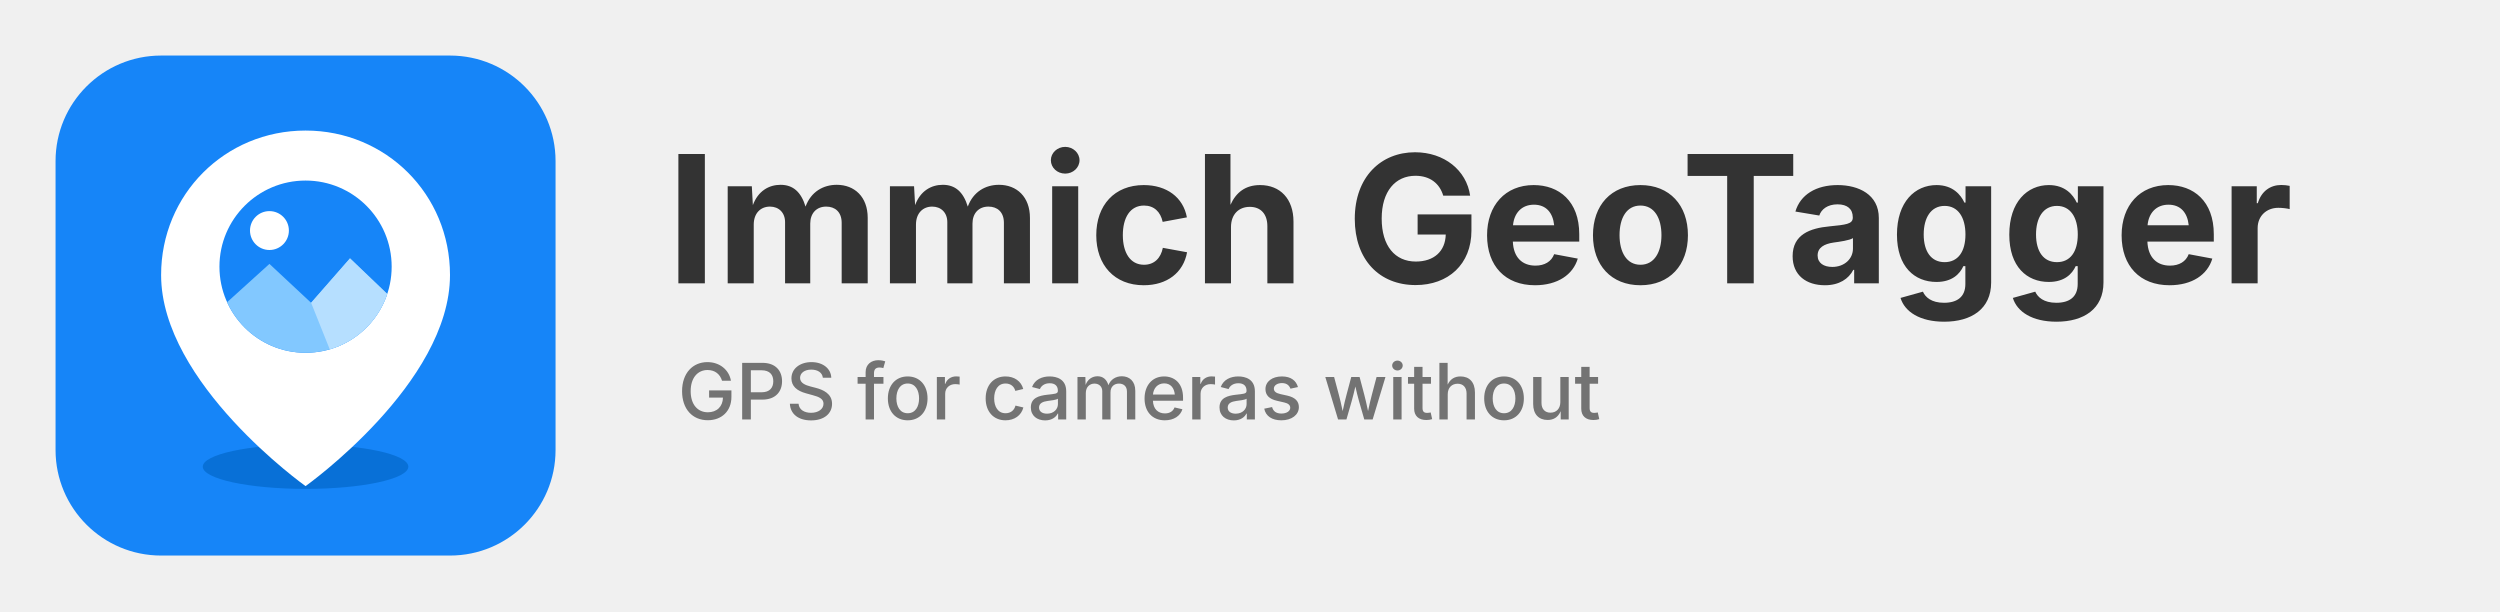
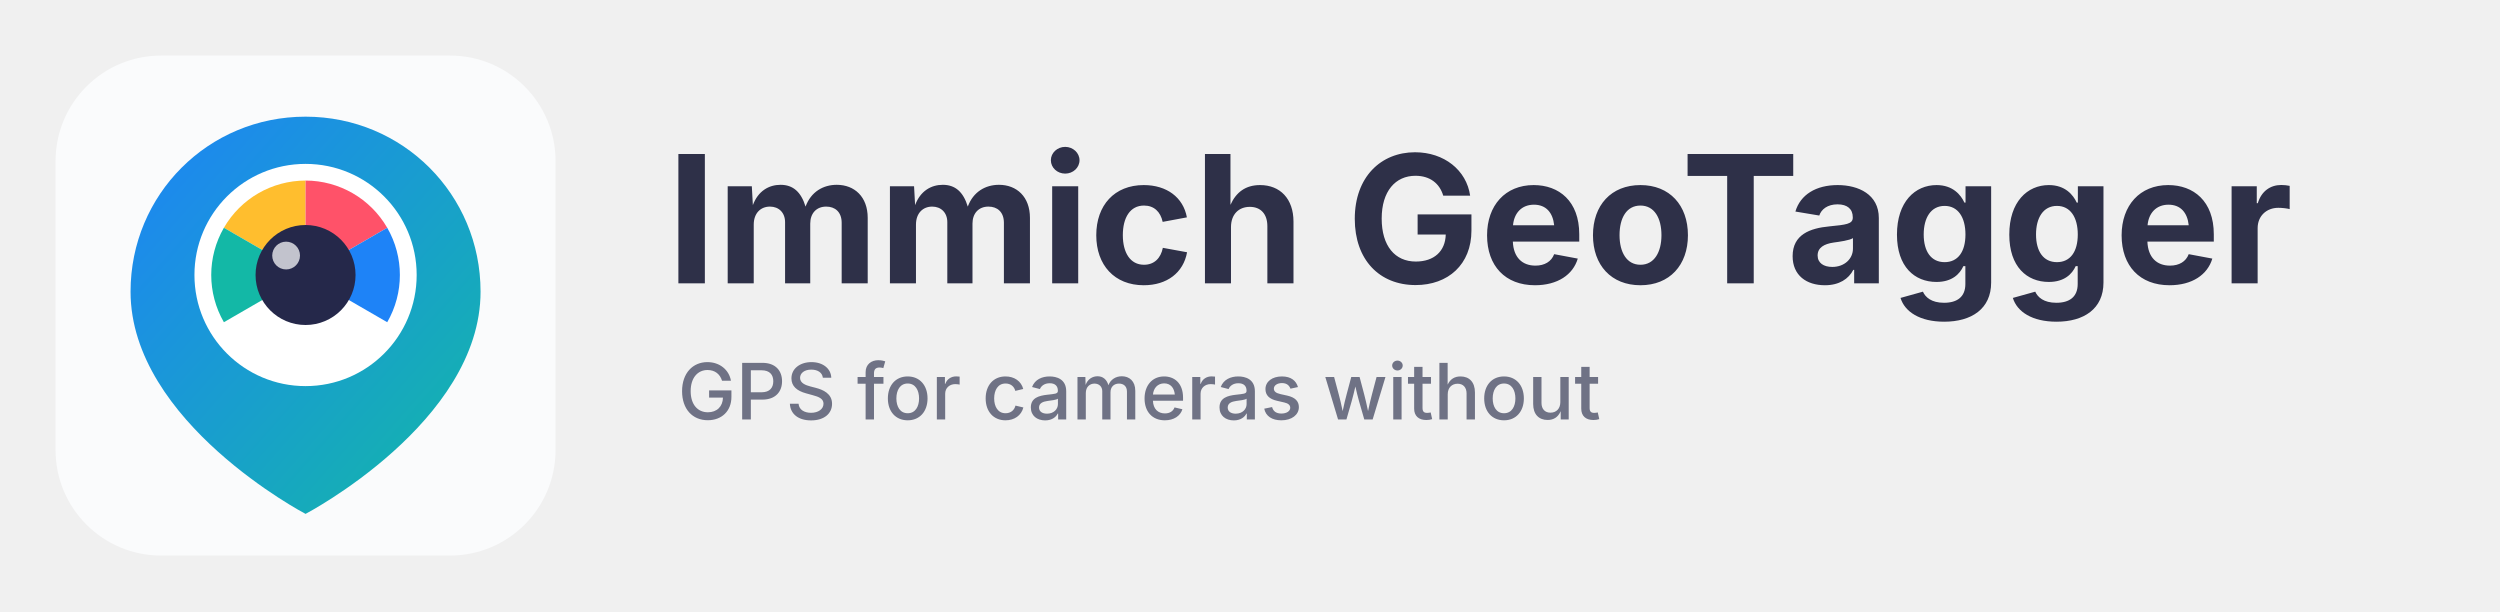
<svg xmlns="http://www.w3.org/2000/svg" width="900" height="220" viewBox="0 0 900 220" role="img" aria-labelledby="title desc">
  <defs>
-     <clipPath id="photoCircle">
-       <circle cx="110" cy="96" r="31" />
-     </clipPath>
+     <linearGradient id="pin" x1="0" y1="0" x2="1" y2="1">
+       <stop offset="0" stop-color="#1E83F7" />
+       <stop offset="1" stop-color="#13B8A6" />
+     </linearGradient>
  </defs>
-   <rect x="20" y="20" width="180" height="180" rx="38" fill="#1685F8" />
-   <ellipse cx="110" cy="168" rx="37" ry="8" fill="#0870D7" />
-   <path d="M110 47c-29 0-52 23-52 52 0 39 52 76 52 76s52-37 52-76c0-29-23-52-52-52z" fill="#FFFFFF" />
-   <circle cx="110" cy="96" r="31" fill="#1685F8" />
-   <g clip-path="url(#photoCircle)">
-     <circle cx="97" cy="83" r="7" fill="#FFFFFF" />
-     <path d="M76 114l21-19 15 14 14-16 23 22v14H73v-11z" fill="#82C8FF" />
-     <path d="M112 109l14-16 23 22v14h-29z" fill="#B6DFFF" />
-   </g>
-   <text x="240" y="102" font-family="Inter,Segoe UI,Arial,sans-serif" font-size="64" font-weight="700" fill="#333333">Immich GeoTagger</text>
-   <text x="244" y="151" font-family="Inter,Segoe UI,Arial,sans-serif" font-size="28" font-weight="500" fill="#737373">GPS for cameras without</text>
+   <rect x="20" y="20" width="180" height="180" rx="38" fill="#FAFBFC" />
+   <path d="M110 42c-35 0-63 28-63 63 0 47 63 80 63 80s63-33 63-80c0-35-28-63-63-63z" fill="url(#pin)" />
+   <circle cx="110" cy="99" r="40" fill="#FFFFFF" />
+   <path d="M110 65a34 34 0 0 0-29.4 17L110 99z" fill="#FFBE2E" />
+   <path d="M110 65a34 34 0 0 1 29.4 17L110 99z" fill="#FF5269" />
+   <path d="M139.4 82a34 34 0 0 1 0 34L110 99z" fill="#1E83F7" />
+   <path d="M80.6 82a34 34 0 0 0 0 34L110 99z" fill="#13B8A6" />
+   <circle cx="110" cy="99" r="18" fill="#25284A" />
+   <circle cx="103" cy="92" r="5" fill="#FFFFFF" opacity=".72" />
+   <text x="240" y="102" font-family="Inter,Segoe UI,Arial,sans-serif" font-size="64" font-weight="700" fill="#2E3048">Immich GeoTagger</text>
+   <text x="244" y="151" font-family="Inter,Segoe UI,Arial,sans-serif" font-size="28" font-weight="500" fill="#6F7285">GPS for cameras without</text>
</svg>
